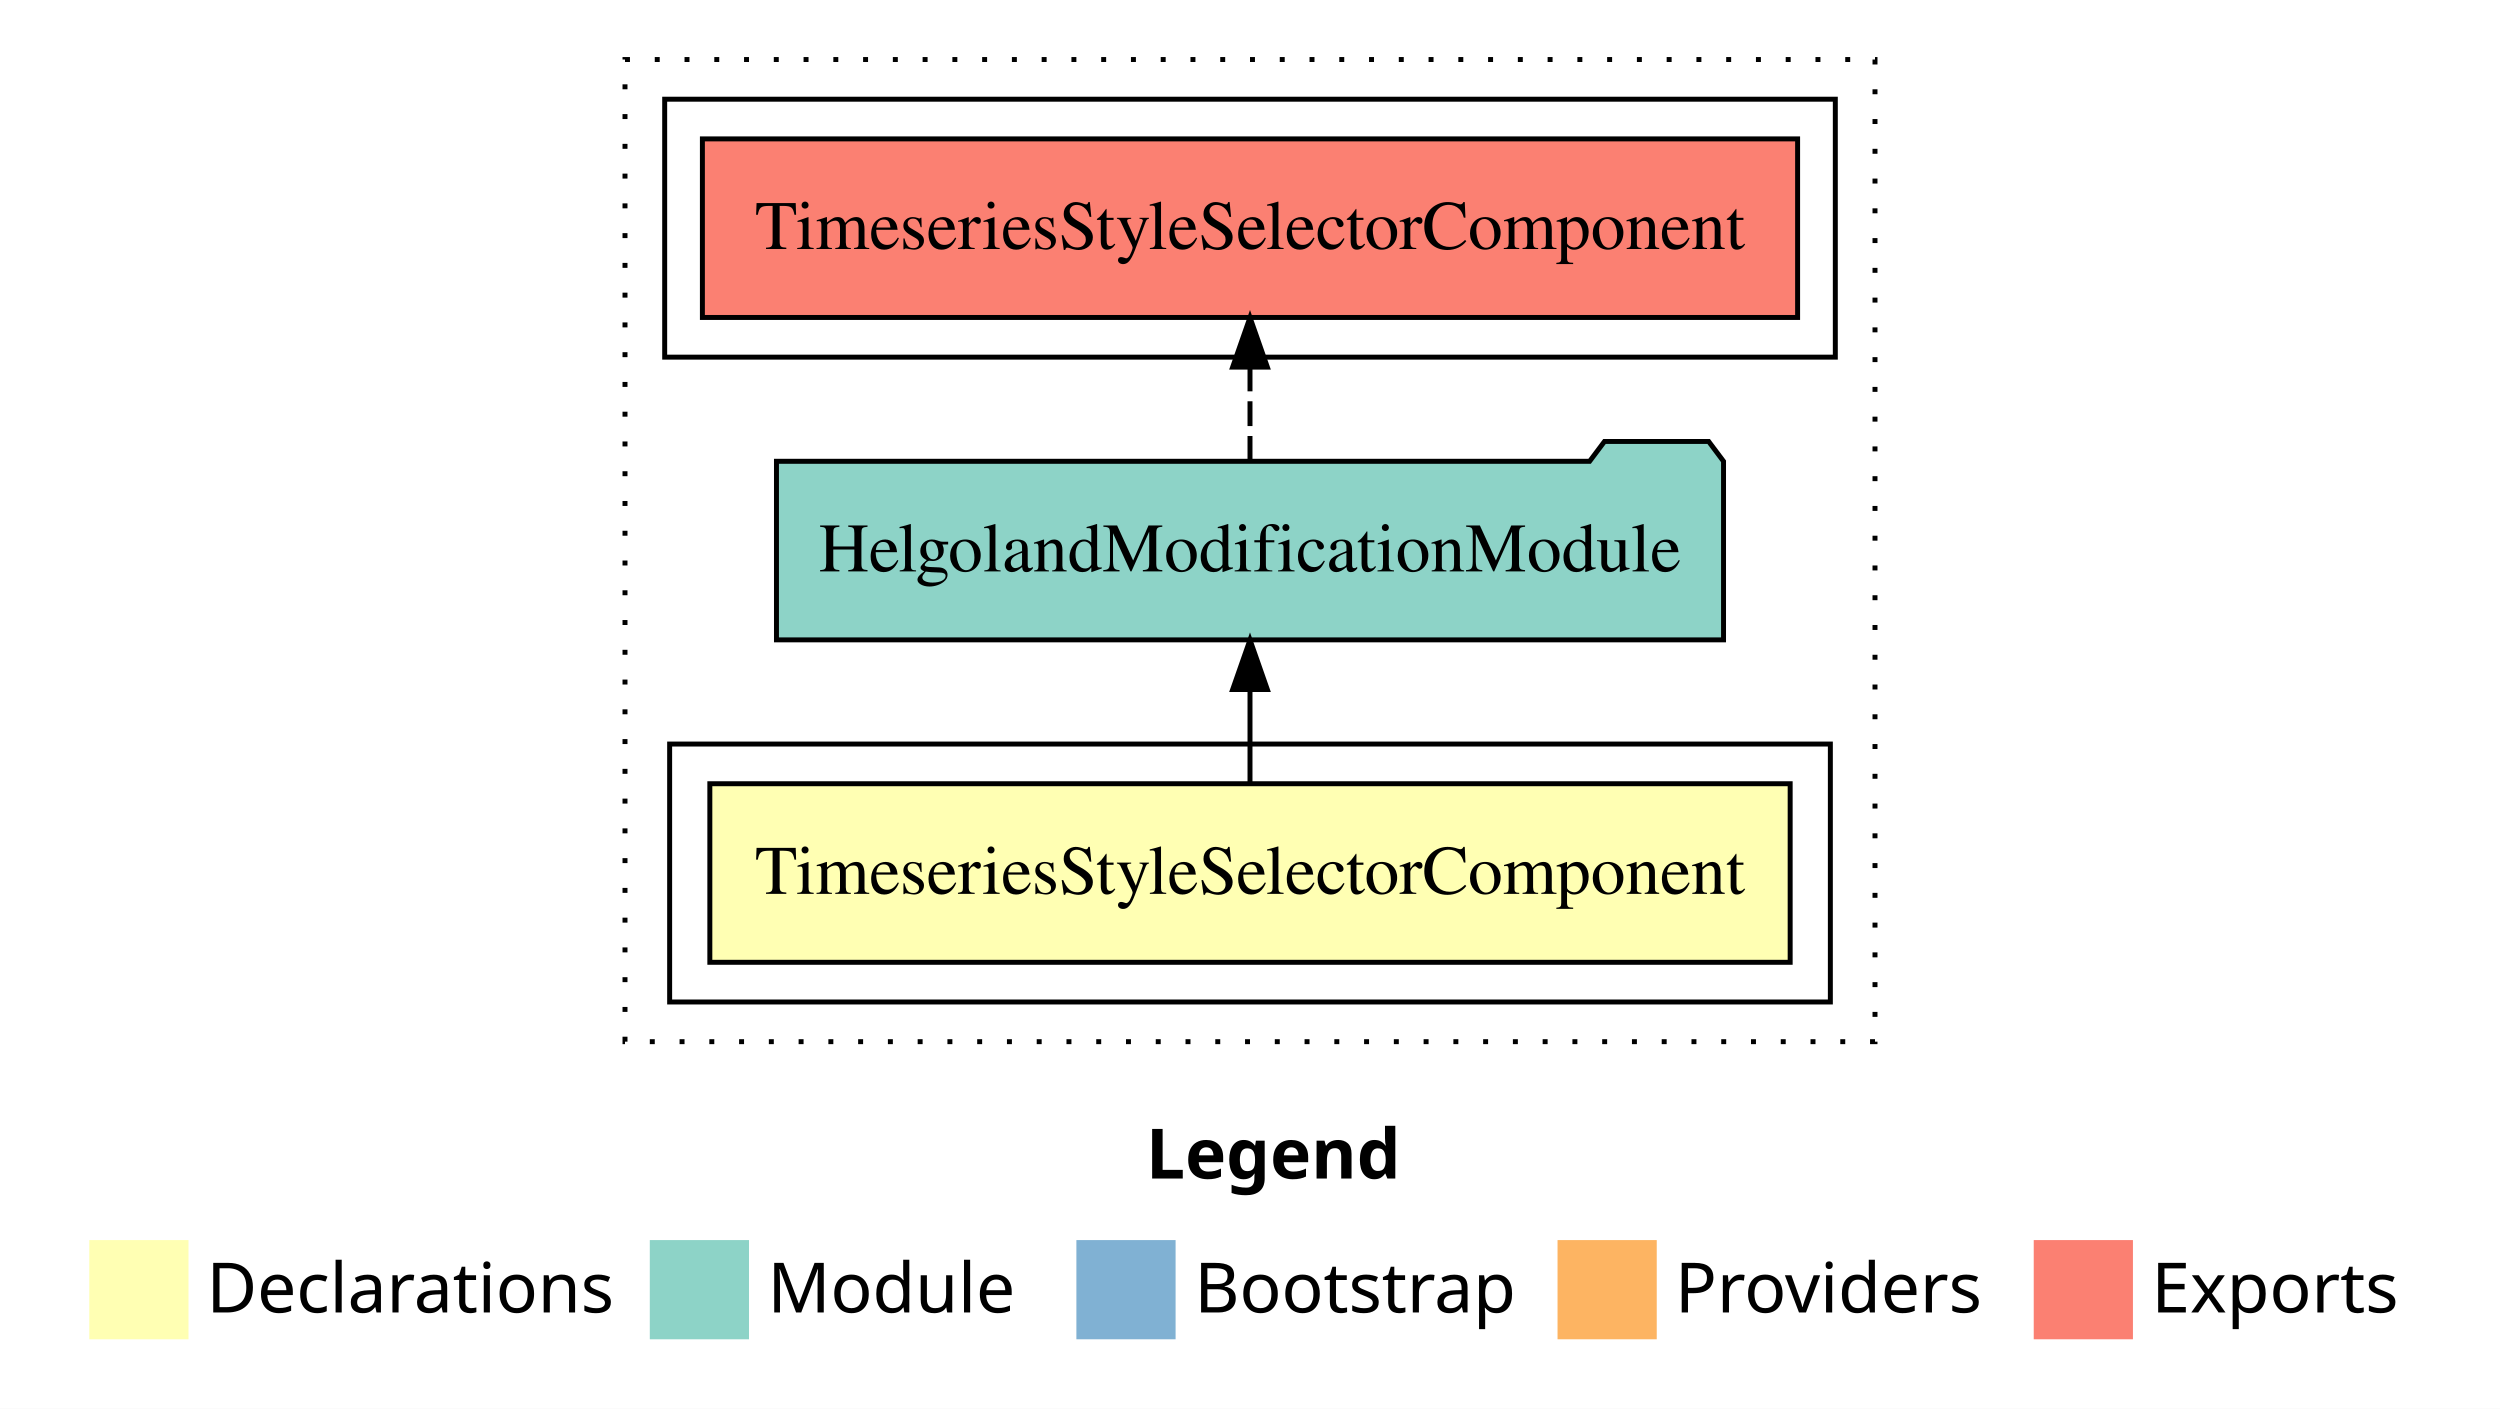
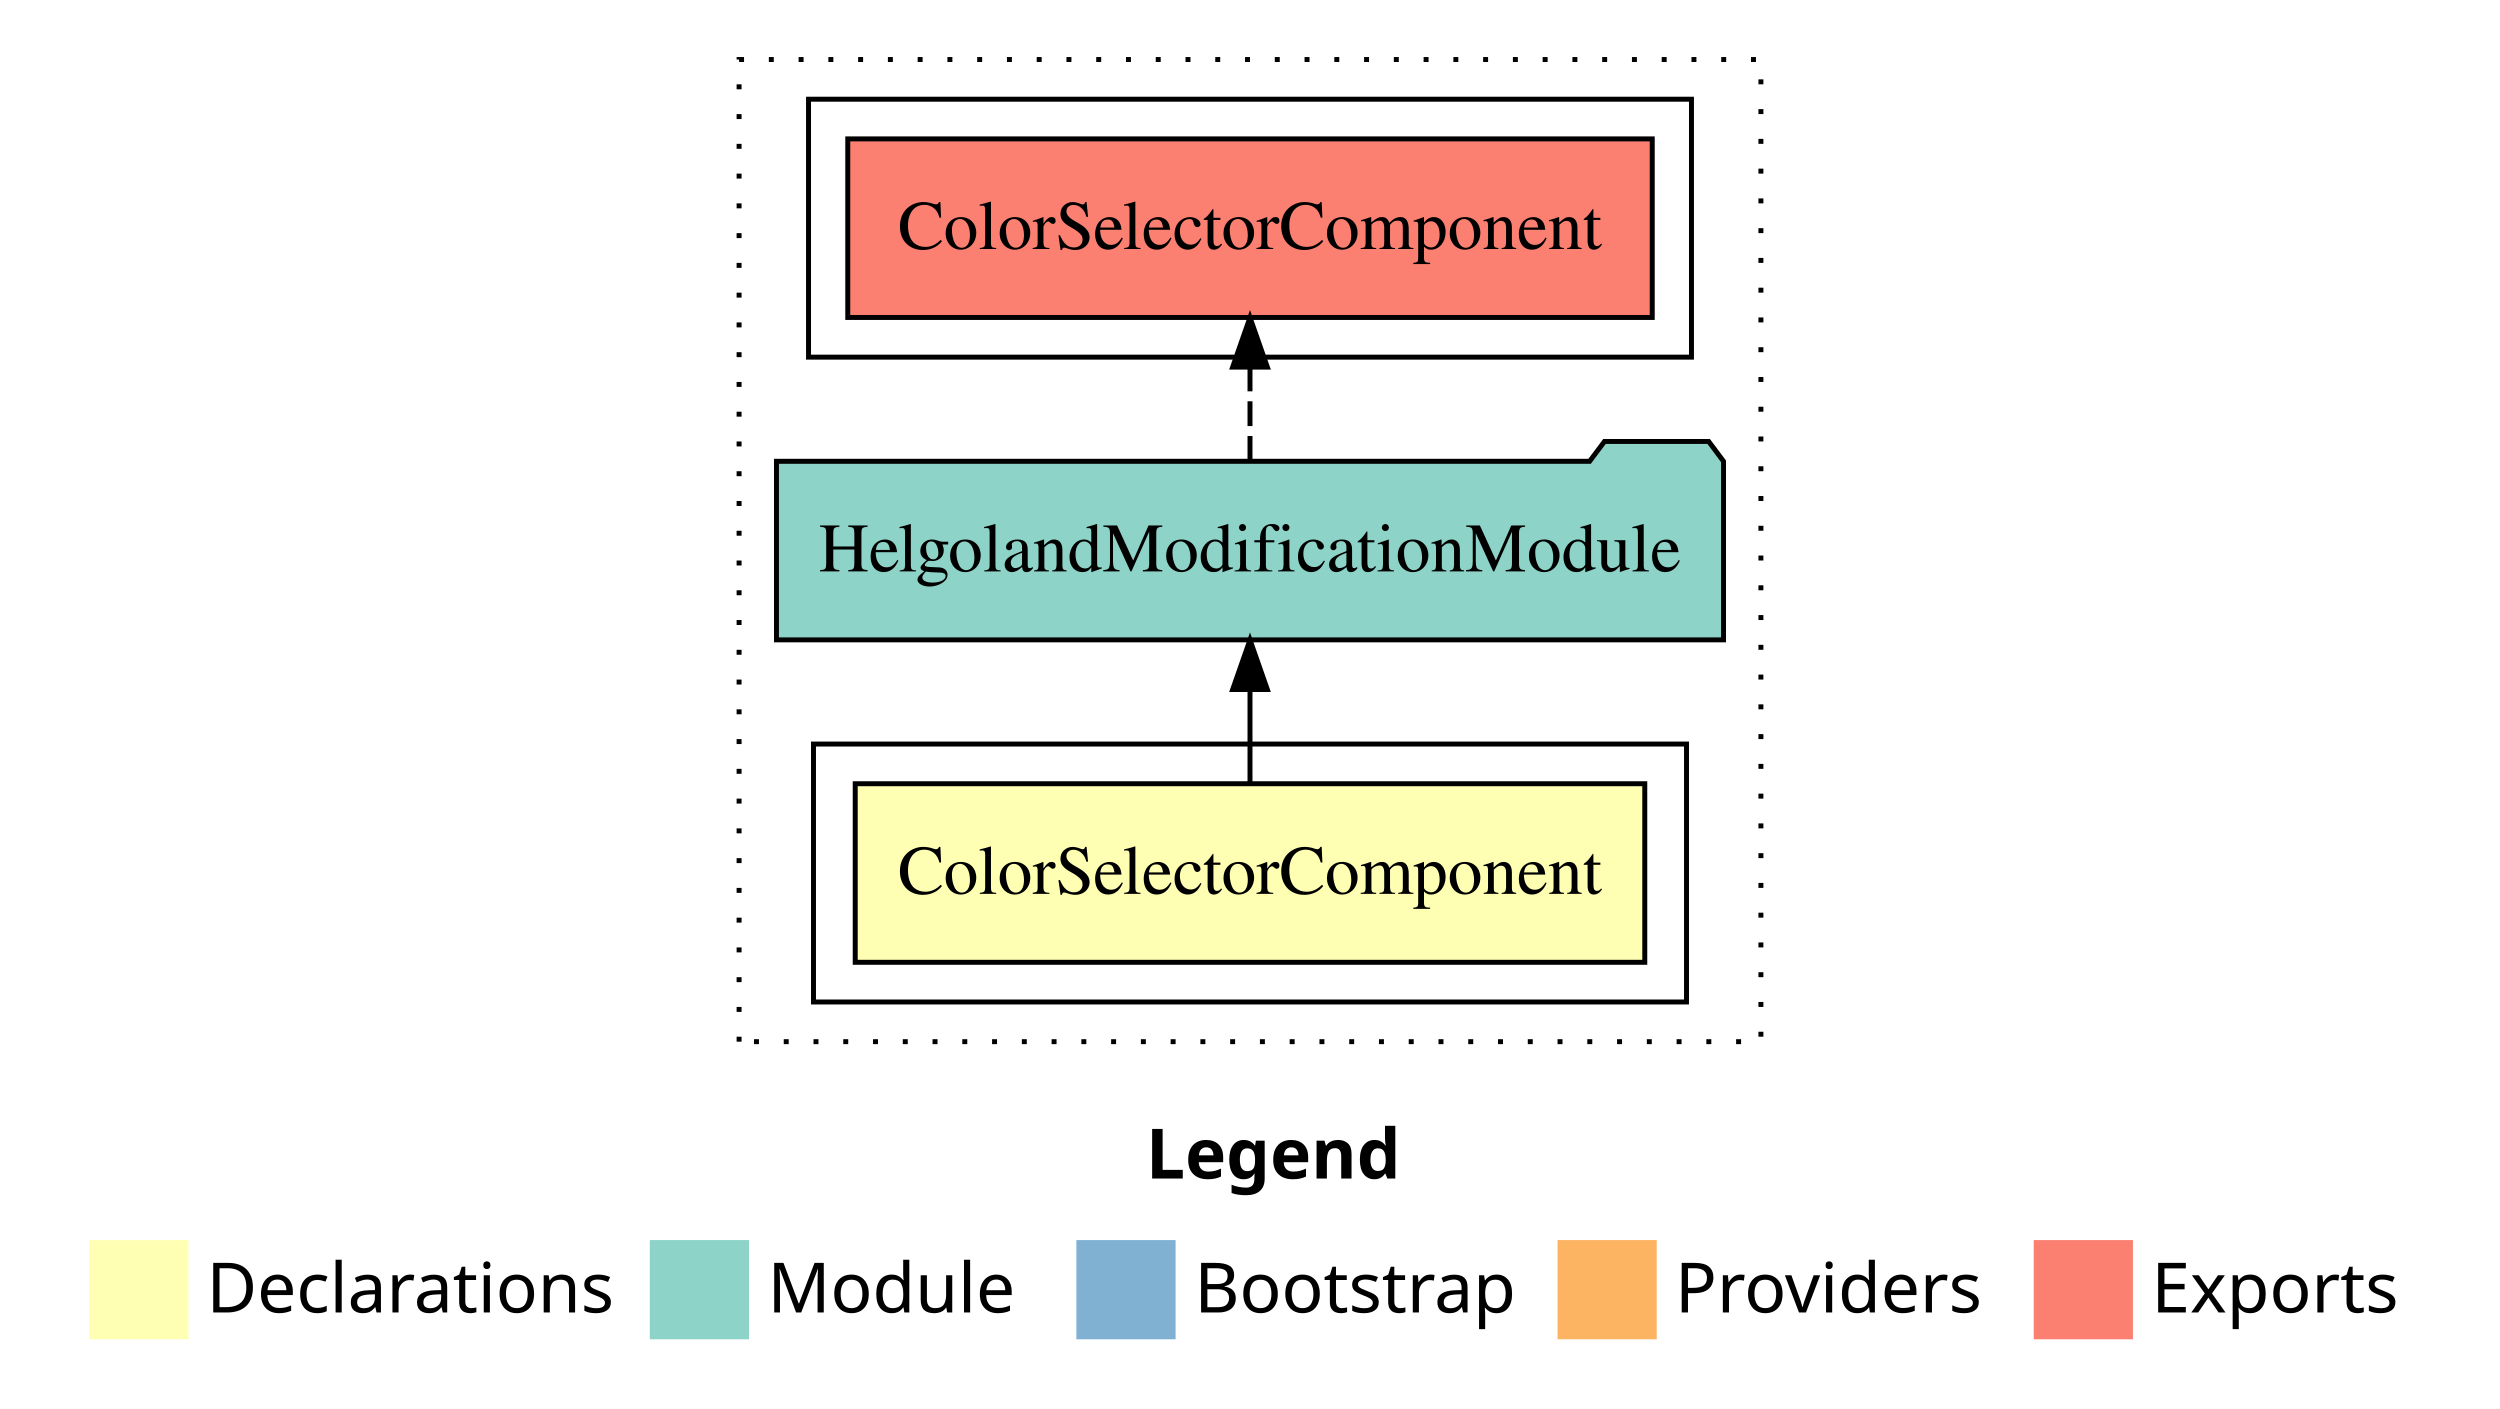
<svg xmlns="http://www.w3.org/2000/svg" width="504pt" height="284pt" viewBox="0.00 0.00 504.00 284.00">
  <g id="graph0" class="graph" transform="scale(1 1) rotate(0) translate(4 280)">
    <polygon fill="#ffffff" stroke="transparent" points="-4,4 -4,-280 500,-280 500,4 -4,4" />
    <text text-anchor="start" x="227.009" y="-42.4" font-family="sans-serif" font-weight="bold" font-size="14.00" fill="#000000">Legend</text>
    <polygon fill="#ffffb3" stroke="transparent" points="14,-10 14,-30 34,-30 34,-10 14,-10" />
    <text text-anchor="start" x="37.629" y="-15.4" font-family="sans-serif" font-size="14.00" fill="#000000">  Declarations</text>
    <polygon fill="#8dd3c7" stroke="transparent" points="127,-10 127,-30 147,-30 147,-10 127,-10" />
    <text text-anchor="start" x="150.725" y="-15.4" font-family="sans-serif" font-size="14.00" fill="#000000">  Module</text>
    <polygon fill="#80b1d3" stroke="transparent" points="213,-10 213,-30 233,-30 233,-10 213,-10" />
    <text text-anchor="start" x="236.781" y="-15.4" font-family="sans-serif" font-size="14.00" fill="#000000">  Bootstrap</text>
    <polygon fill="#fdb462" stroke="transparent" points="310,-10 310,-30 330,-30 330,-10 310,-10" />
    <text text-anchor="start" x="333.673" y="-15.4" font-family="sans-serif" font-size="14.00" fill="#000000">  Providers</text>
    <polygon fill="#fb8072" stroke="transparent" points="406,-10 406,-30 426,-30 426,-10 406,-10" />
    <text text-anchor="start" x="429.726" y="-15.4" font-family="sans-serif" font-size="14.00" fill="#000000">  Exports</text>
    <g id="clust1" class="cluster">
-       <polygon fill="none" stroke="#000000" stroke-dasharray="1,5" points="122,-70 122,-268 374,-268 374,-70 122,-70" />
+       <polygon fill="none" stroke="#000000" stroke-dasharray="1,5" points="145,-70 145,-268 351,-268 351,-70 145,-70" />
    </g>
    <g id="clust2" class="cluster">
-       <polygon fill="none" stroke="#000000" points="131,-78 131,-130 365,-130 365,-78 131,-78" />
+       <polygon fill="none" stroke="#000000" points="160,-78 160,-130 336,-130 336,-78 160,-78" />
    </g>
    <g id="clust5" class="cluster">
-       <polygon fill="none" stroke="#000000" points="130,-208 130,-260 366,-260 366,-208 130,-208" />
+       <polygon fill="none" stroke="#000000" points="159,-208 159,-260 337,-260 337,-208 159,-208" />
    </g>
    <g id="node1" class="node">
-       <polygon fill="#ffffb3" stroke="#000000" points="356.897,-122 139.103,-122 139.103,-86 356.897,-86 356.897,-122" />
-       <text text-anchor="middle" x="248" y="-99.8" font-family="Times,serif" font-size="14.00" fill="#000000">TimeseriesStyleSelectorComponent</text>
+       <polygon fill="#ffffb3" stroke="#000000" points="327.588,-122 168.412,-122 168.412,-86 327.588,-86 327.588,-122" />
+       <text text-anchor="middle" x="248" y="-99.8" font-family="Times,serif" font-size="14.00" fill="#000000">ColorSelectorComponent</text>
    </g>
    <g id="node2" class="node">
      <polygon fill="#8dd3c7" stroke="#000000" points="343.464,-187 340.464,-191 319.464,-191 316.464,-187 152.536,-187 152.536,-151 343.464,-151 343.464,-187" />
      <text text-anchor="middle" x="248" y="-164.8" font-family="Times,serif" font-size="14.00" fill="#000000">HelgolandModificationModule</text>
    </g>
    <g id="edge1" class="edge">
      <path fill="none" stroke="#000000" d="M248,-122.106C248,-122.106 248,-140.991 248,-140.991" />
      <polygon fill="#000000" stroke="#000000" points="244.5,-140.991 248,-150.991 251.5,-140.991 244.5,-140.991" />
    </g>
    <g id="node3" class="node">
-       <polygon fill="#fb8072" stroke="#000000" points="358.397,-252 137.603,-252 137.603,-216 358.397,-216 358.397,-252" />
-       <text text-anchor="middle" x="248" y="-229.8" font-family="Times,serif" font-size="14.00" fill="#000000">TimeseriesStyleSelectorComponent </text>
+       <polygon fill="#fb8072" stroke="#000000" points="329.089,-252 166.911,-252 166.911,-216 329.089,-216 329.089,-252" />
+       <text text-anchor="middle" x="248" y="-229.8" font-family="Times,serif" font-size="14.00" fill="#000000">ColorSelectorComponent </text>
    </g>
    <g id="edge2" class="edge">
      <path fill="none" stroke="#000000" stroke-dasharray="5,2" d="M248,-187.106C248,-187.106 248,-205.991 248,-205.991" />
      <polygon fill="#000000" stroke="#000000" points="244.5,-205.991 248,-215.991 251.5,-205.991 244.5,-205.991" />
    </g>
  </g>
</svg>
